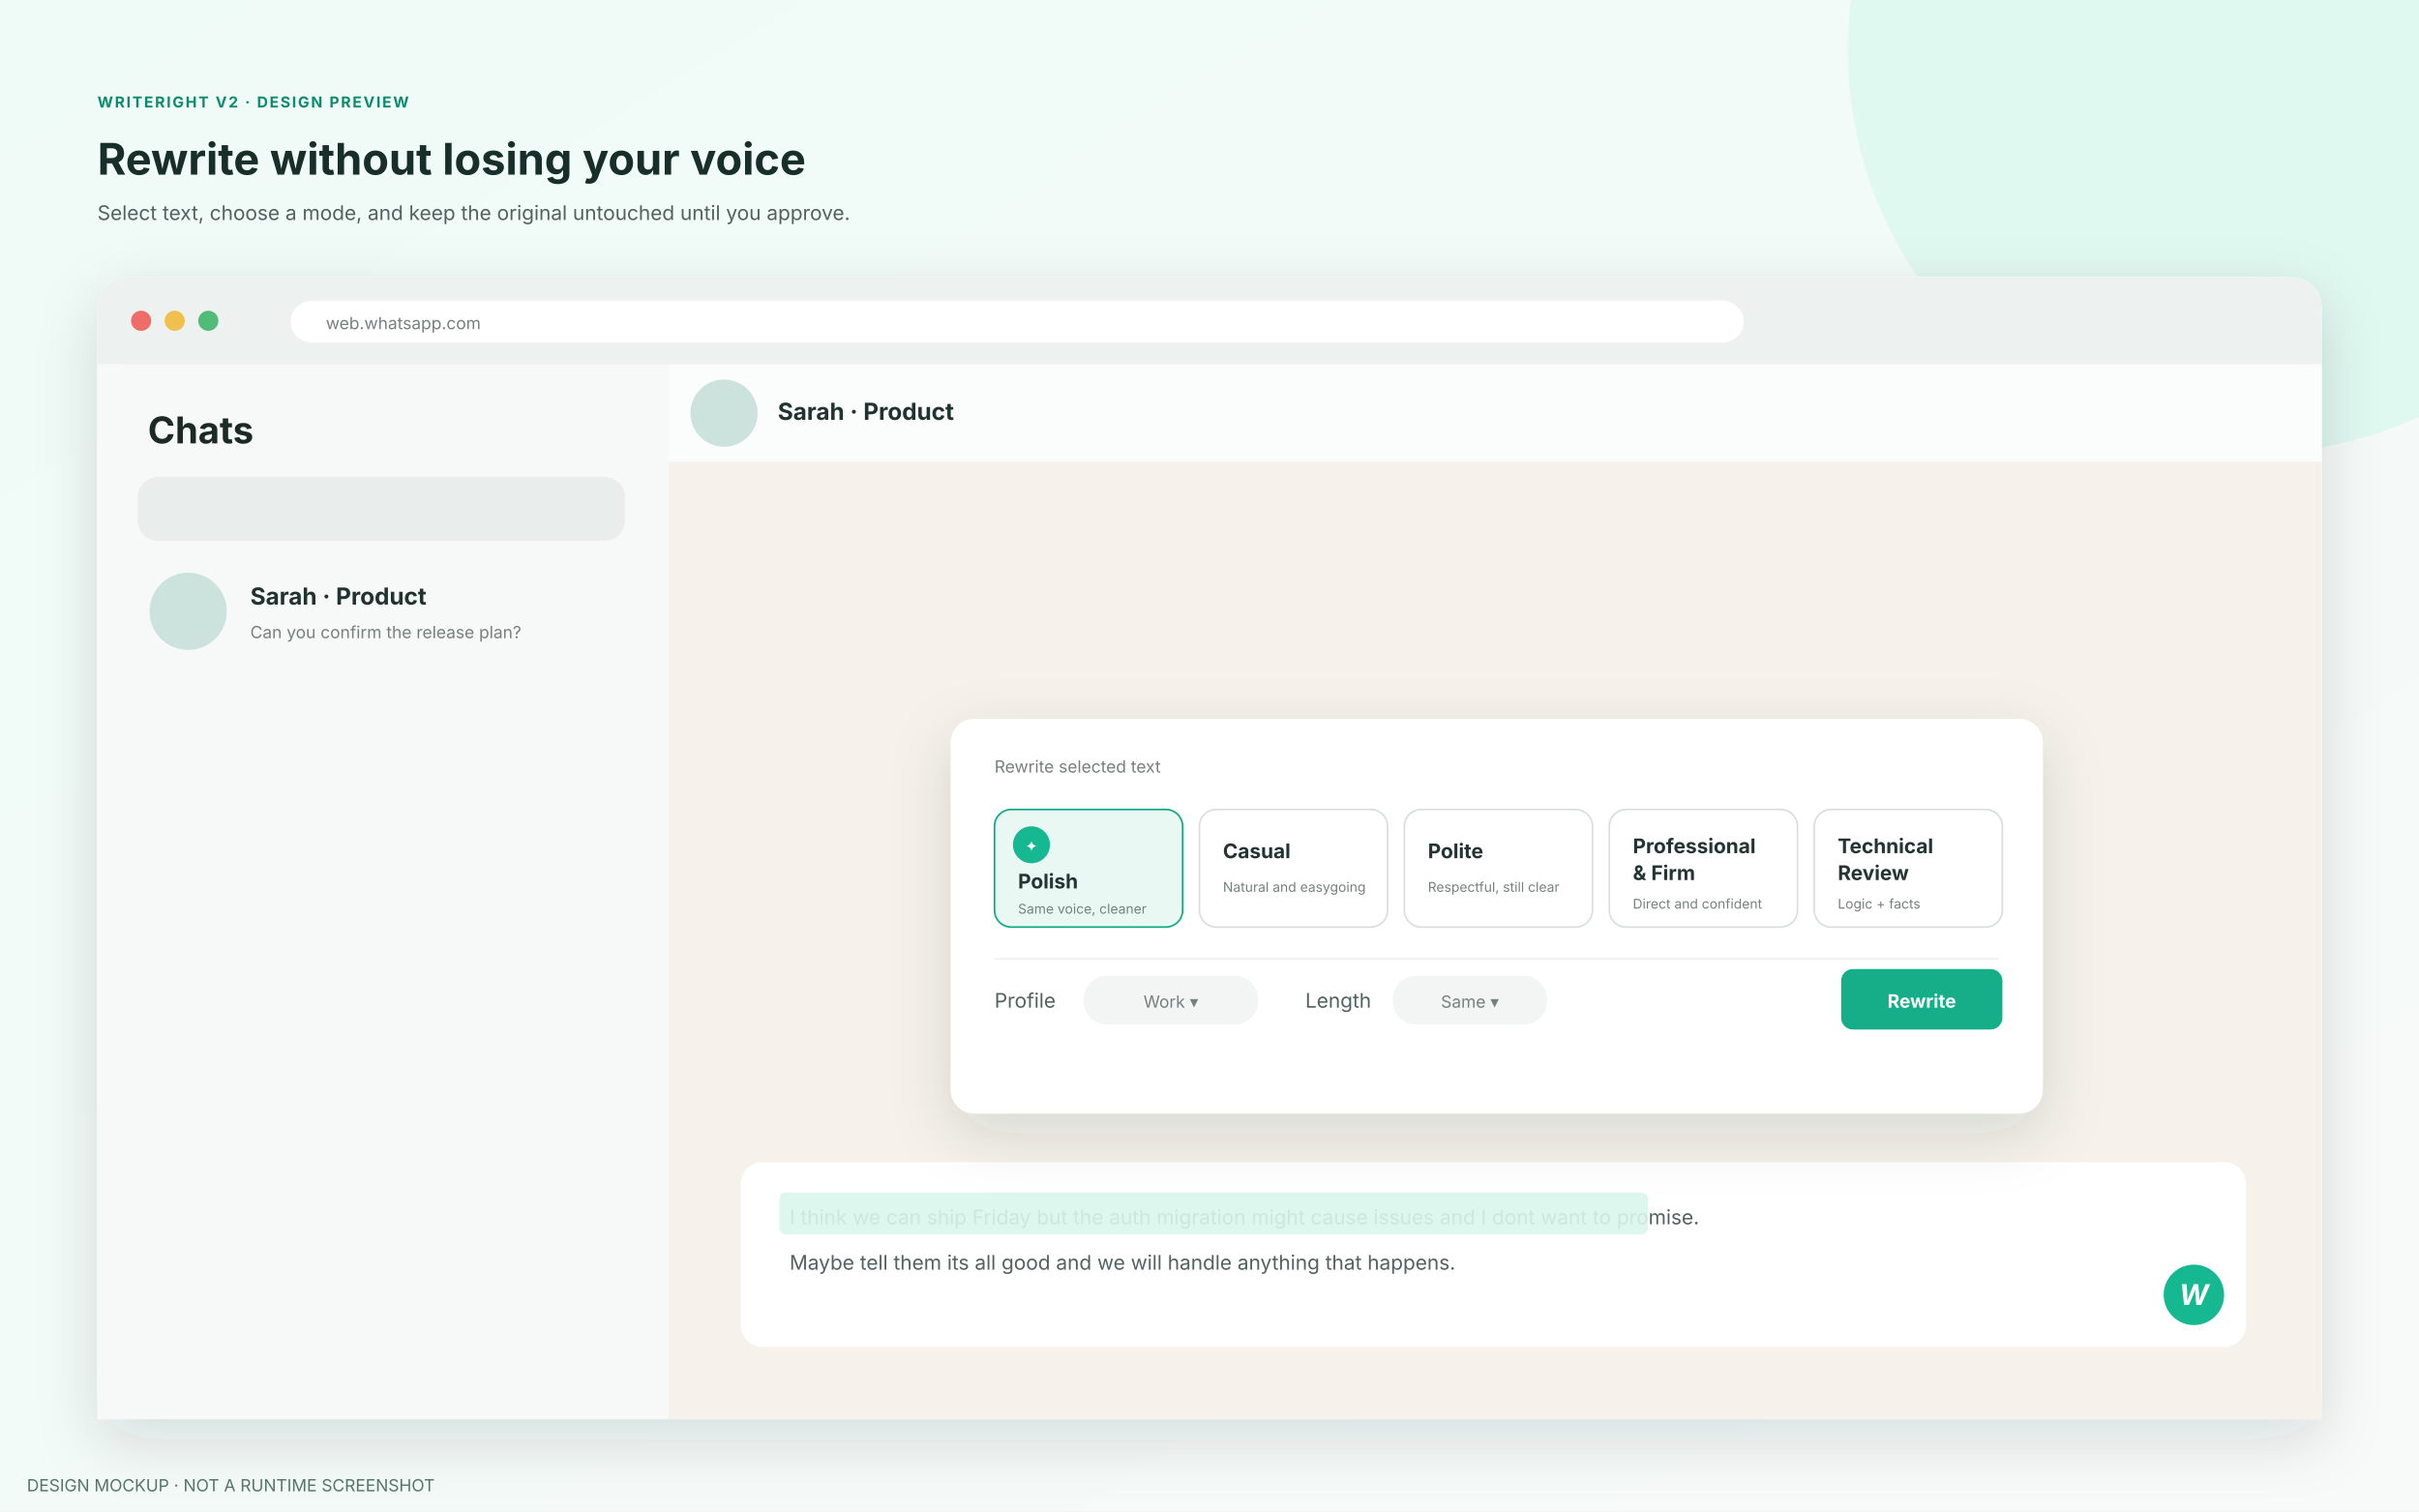
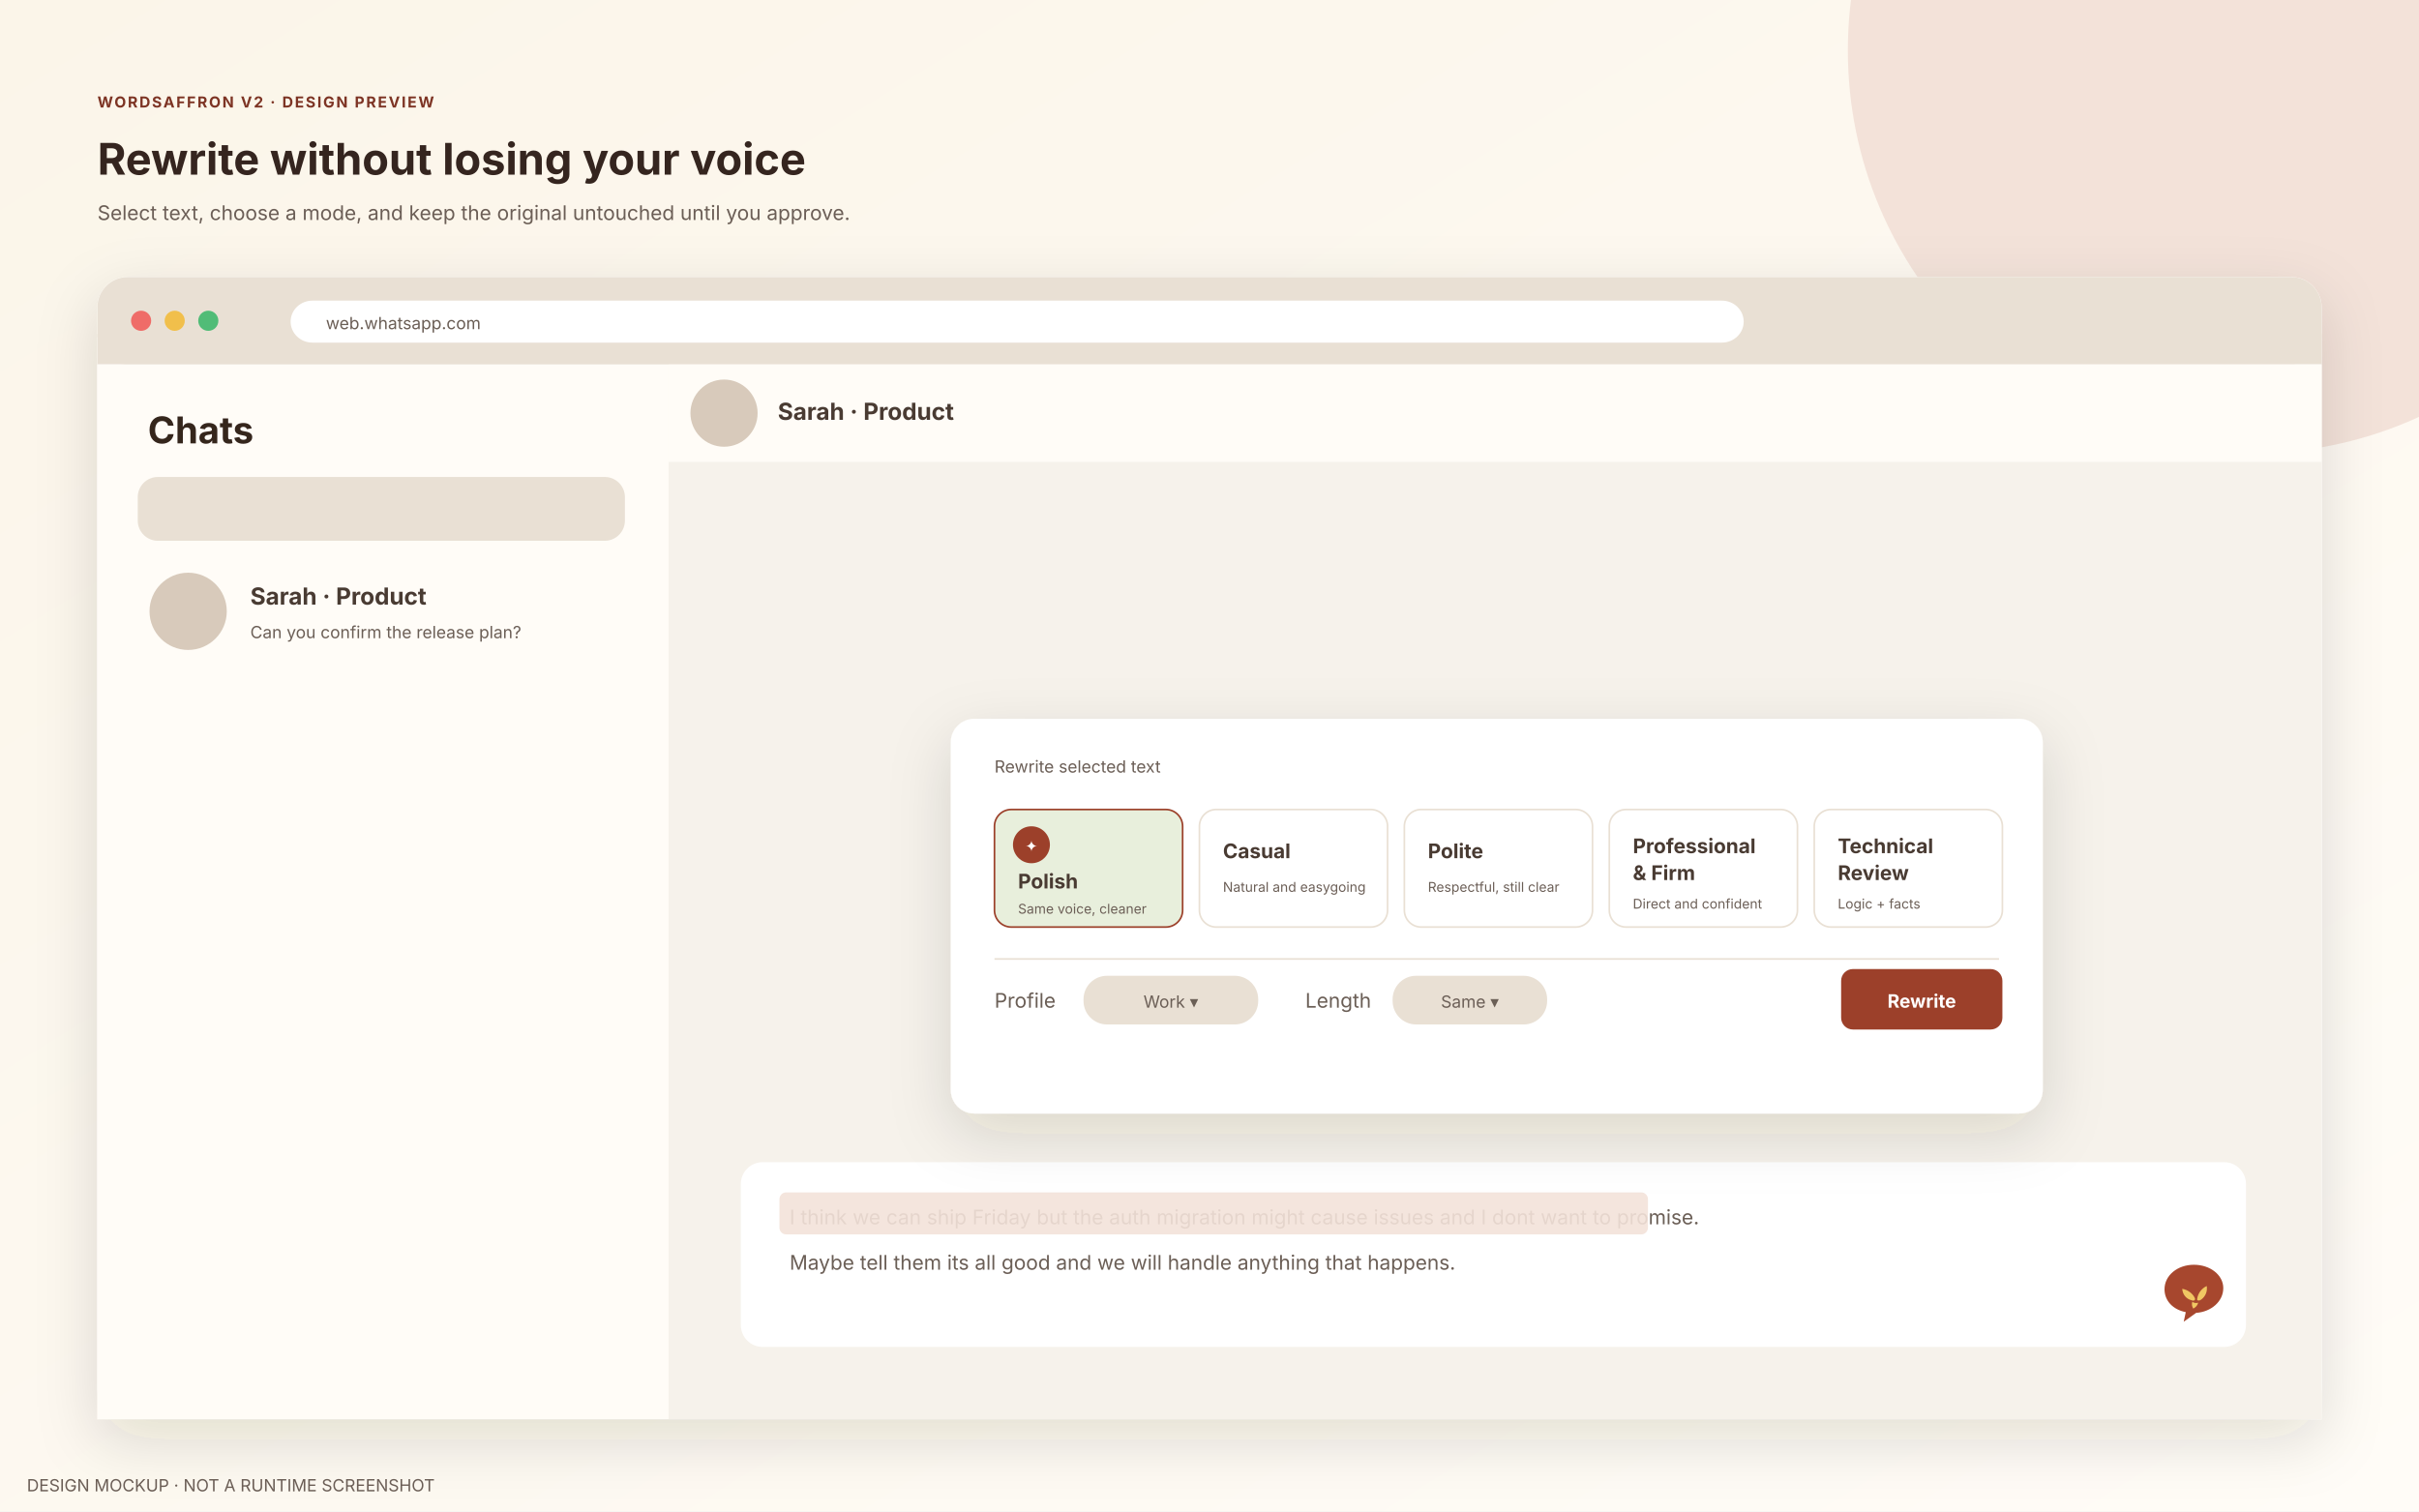
<svg xmlns="http://www.w3.org/2000/svg" width="1440" height="900" viewBox="0 0 1440 900">
  <defs>
    <filter id="sh" x="-30%" y="-30%" width="160%" height="180%">
-       <feDropShadow dx="0" dy="12" stdDeviation="18" flood-color="#102c26" flood-opacity=".14" />
+       <feDropShadow dx="0" dy="12" stdDeviation="18" flood-color="#35251F" flood-opacity=".14" />
    </filter>
    <linearGradient id="bg" x1="0" y1="0" x2="1" y2="1">
-       <stop stop-color="#effbf7" />
-       <stop offset="1" stop-color="#f8faf9" />
+       <stop stop-color="#FBF5E9" />
+       <stop offset="1" stop-color="#FFFCF7" />
    </linearGradient>
  </defs>
-   <style>text{font-family:Inter,Arial,sans-serif}.title{font-size:26px;font-weight:700;fill:#172e29}.h1{font-size:22px;font-weight:700;fill:#1d2926}.h2{font-size:14px;font-weight:700;fill:#22332f}.body{font-size:12px;fill:#51625e}.small{font-size:10px;fill:#74817e}.tiny{font-size:8px;fill:#74817e}.green{fill:#0ca784}.white{fill:#fff}.label{font-size:9px;font-weight:700;letter-spacing:1px;fill:#0b8b70}.button{font-size:11px;font-weight:700}.mode{font-size:12px;font-weight:700;fill:#243430}</style>
+   <style>text{font-family:Inter,Arial,sans-serif}.title{font-size:26px;font-weight:700;fill:#35251F}.h1{font-size:22px;font-weight:700;fill:#35251F}.h2{font-size:14px;font-weight:700;fill:#493A33}.body{font-size:12px;fill:#6B5E56}.small{font-size:10px;fill:#6B5E56}.tiny{font-size:8px;fill:#6B5E56}.green{fill:#9C412B}.white{fill:#fff}.label{font-size:9px;font-weight:700;letter-spacing:1px;fill:#7D3424}.button{font-size:11px;font-weight:700}.mode{font-size:12px;font-weight:700;fill:#493A33}</style>
  <rect width="1440" height="900" fill="url(#bg)" />
-   <circle cx="1340" cy="30" r="240" fill="#dff8f0" />
-   <text x="58" y="64" class="label">WRITERIGHT V2 · DESIGN PREVIEW</text>
+   <circle cx="1340" cy="30" r="240" fill="#F3E2D9" />
+   <text x="58" y="64" class="label">WORDSAFFRON V2 · DESIGN PREVIEW</text>
  <text x="58" y="104" class="title">Rewrite without losing your voice</text>
  <text x="58" y="131" class="body">Select text, choose a mode, and keep the original untouched until you approve.</text>
  <g filter="url(#sh)">
    <rect x="58" y="165" width="1324" height="680" rx="18" fill="#fff" />
-     <rect x="58" y="165" width="1324" height="52" rx="18" fill="#edf1f0" />
-     <rect x="58" y="199" width="1324" height="18" fill="#edf1f0" />
+     <rect x="58" y="165" width="1324" height="52" rx="18" fill="#E9E0D4" />
+     <rect x="58" y="199" width="1324" height="18" fill="#E9E0D4" />
    <circle cx="84" cy="191" r="6" fill="#ef6c67" />
    <circle cx="104" cy="191" r="6" fill="#f1bf4b" />
    <circle cx="124" cy="191" r="6" fill="#51bc77" />
    <rect x="173" y="179" width="865" height="25" rx="13" fill="#fff" />
    <text x="194" y="196" class="small">web.whatsapp.com</text>
-     <rect x="58" y="217" width="340" height="628" fill="#f7f9f8" />
+     <rect x="58" y="217" width="340" height="628" fill="#FFFCF7" />
    <text x="88" y="264" class="h1">Chats</text>
-     <rect x="82" y="284" width="290" height="38" rx="12" fill="#e9eeec" />
-     <circle cx="112" cy="364" r="23" fill="#cce2dd" />
+     <rect x="82" y="284" width="290" height="38" rx="12" fill="#E9E0D4" />
+     <circle cx="112" cy="364" r="23" fill="#D8CABB" />
    <text x="149" y="360" class="h2">Sarah · Product</text>
    <text x="149" y="380" class="small">Can you confirm the release plan?</text>
    <rect x="398" y="217" width="984" height="628" fill="#f6f2eb" />
-     <rect x="398" y="217" width="984" height="58" fill="#fbfcfc" />
-     <circle cx="431" cy="246" r="20" fill="#cce2dd" />
+     <rect x="398" y="217" width="984" height="58" fill="#FFFCF7" />
+     <circle cx="431" cy="246" r="20" fill="#D8CABB" />
    <text x="463" y="250" class="h2">Sarah · Product</text>
    <rect x="441" y="692" width="896" height="110" rx="13" fill="#fff" />
    <text x="470" y="729" class="body">I think we can ship Friday but the auth migration might cause issues and I dont want to promise.</text>
    <text x="470" y="756" class="body">Maybe tell them its all good and we will handle anything that happens.</text>
-     <circle cx="1306" cy="771" r="18" fill="#12b892" />
-     <text x="1306" y="777" text-anchor="middle" font-family="Georgia" font-style="italic" font-weight="700" font-size="17" fill="#fff">W</text>
-     <rect x="464" y="710" width="517" height="25" rx="4" fill="#d9f5ec" opacity=".9" />
+     <g transform="translate(1283.5 748.5) scale(0.0879)">
+       <path fill="#A7472D" d="M256 52c-111 0-199 72-199 166 0 78 57 138 144 155l-14 65 84-60c103-7 184-78 184-168 0-88-88-158-199-158Z" />
+       <path fill="#F0C764" d="M239 292c-32-7-60-37-62-77 38 6 72 33 85 62 7 15-7 23-23 15Z" />
+       <path fill="#F0C764" d="M278 284c5-37 28-71 65-88 6 39-10 72-39 93-13 9-28 7-26-5Z" />
+       <path fill="#F0C764" d="M245 303c10 7 25 11 40 6-4 17-16 31-33 40-9-13-12-30-7-46Z" />
+     </g>
+     <rect x="464" y="710" width="517" height="25" rx="4" fill="#F3E2D9" opacity=".9" />
    <g filter="url(#sh)">
      <rect x="566" y="428" width="650" height="235" rx="14" fill="#fff" />
      <text x="592" y="460" class="small">Rewrite selected text</text>
      <g transform="translate(592 482)">
-         <rect width="112" height="70" rx="10" fill="#e9f8f3" stroke="#11a986" />
-         <circle cx="22" cy="21" r="11" fill="#12b892" />
+         <rect width="112" height="70" rx="10" fill="#E8EFDC" stroke="#9C412B" />
+         <circle cx="22" cy="21" r="11" fill="#9C412B" />
        <text x="22" y="25" text-anchor="middle" font-size="9" fill="#fff">✦</text>
        <text x="14" y="47" class="mode">Polish</text>
        <text x="14" y="62" class="tiny">Same voice, cleaner</text>
      </g>
      <g transform="translate(714 482)">
-         <rect width="112" height="70" rx="10" fill="#fff" stroke="#d9dfdd" />
+         <rect width="112" height="70" rx="10" fill="#fff" stroke="#E9E0D4" />
        <text x="14" y="29" class="mode">Casual</text>
        <text x="14" y="49" class="tiny">Natural and easygoing</text>
      </g>
      <g transform="translate(836 482)">
-         <rect width="112" height="70" rx="10" fill="#fff" stroke="#d9dfdd" />
+         <rect width="112" height="70" rx="10" fill="#fff" stroke="#E9E0D4" />
        <text x="14" y="29" class="mode">Polite</text>
        <text x="14" y="49" class="tiny">Respectful, still clear</text>
      </g>
      <g transform="translate(958 482)">
-         <rect width="112" height="70" rx="10" fill="#fff" stroke="#d9dfdd" />
+         <rect width="112" height="70" rx="10" fill="#fff" stroke="#E9E0D4" />
        <text x="14" y="26" class="mode">Professional</text>
        <text x="14" y="42" class="mode">&amp; Firm</text>
        <text x="14" y="59" class="tiny">Direct and confident</text>
      </g>
      <g transform="translate(1080 482)">
-         <rect width="112" height="70" rx="10" fill="#fff" stroke="#d9dfdd" />
+         <rect width="112" height="70" rx="10" fill="#fff" stroke="#E9E0D4" />
        <text x="14" y="26" class="mode">Technical</text>
        <text x="14" y="42" class="mode">Review</text>
        <text x="14" y="59" class="tiny">Logic + facts</text>
      </g>
-       <line x1="592" y1="571" x2="1190" y2="571" stroke="#edf0ef" />
+       <line x1="592" y1="571" x2="1190" y2="571" stroke="#E9E0D4" />
      <text x="592" y="600" class="body">Profile</text>
-       <rect x="645" y="581" width="104" height="29" rx="14" fill="#f2f5f4" />
+       <rect x="645" y="581" width="104" height="29" rx="14" fill="#E9E0D4" />
      <text x="697" y="600" text-anchor="middle" class="small">Work ▾</text>
      <text x="777" y="600" class="body">Length</text>
-       <rect x="829" y="581" width="92" height="29" rx="14" fill="#f2f5f4" />
+       <rect x="829" y="581" width="92" height="29" rx="14" fill="#E9E0D4" />
      <text x="875" y="600" text-anchor="middle" class="small">Same ▾</text>
-       <rect x="1096" y="577" width="96" height="36" rx="7" fill="#12ad89" />
+       <rect x="1096" y="577" width="96" height="36" rx="7" fill="#9C412B" />
      <text x="1144" y="600" text-anchor="middle" class="button white">Rewrite</text>
    </g>
  </g>
-   <text x="16" y="888" font-family="Arial" font-size="10" fill="#55756b">DESIGN MOCKUP · NOT A RUNTIME SCREENSHOT</text>
+   <text x="16" y="888" font-family="Arial" font-size="10" fill="#6B5E56">DESIGN MOCKUP · NOT A RUNTIME SCREENSHOT</text>
</svg>
